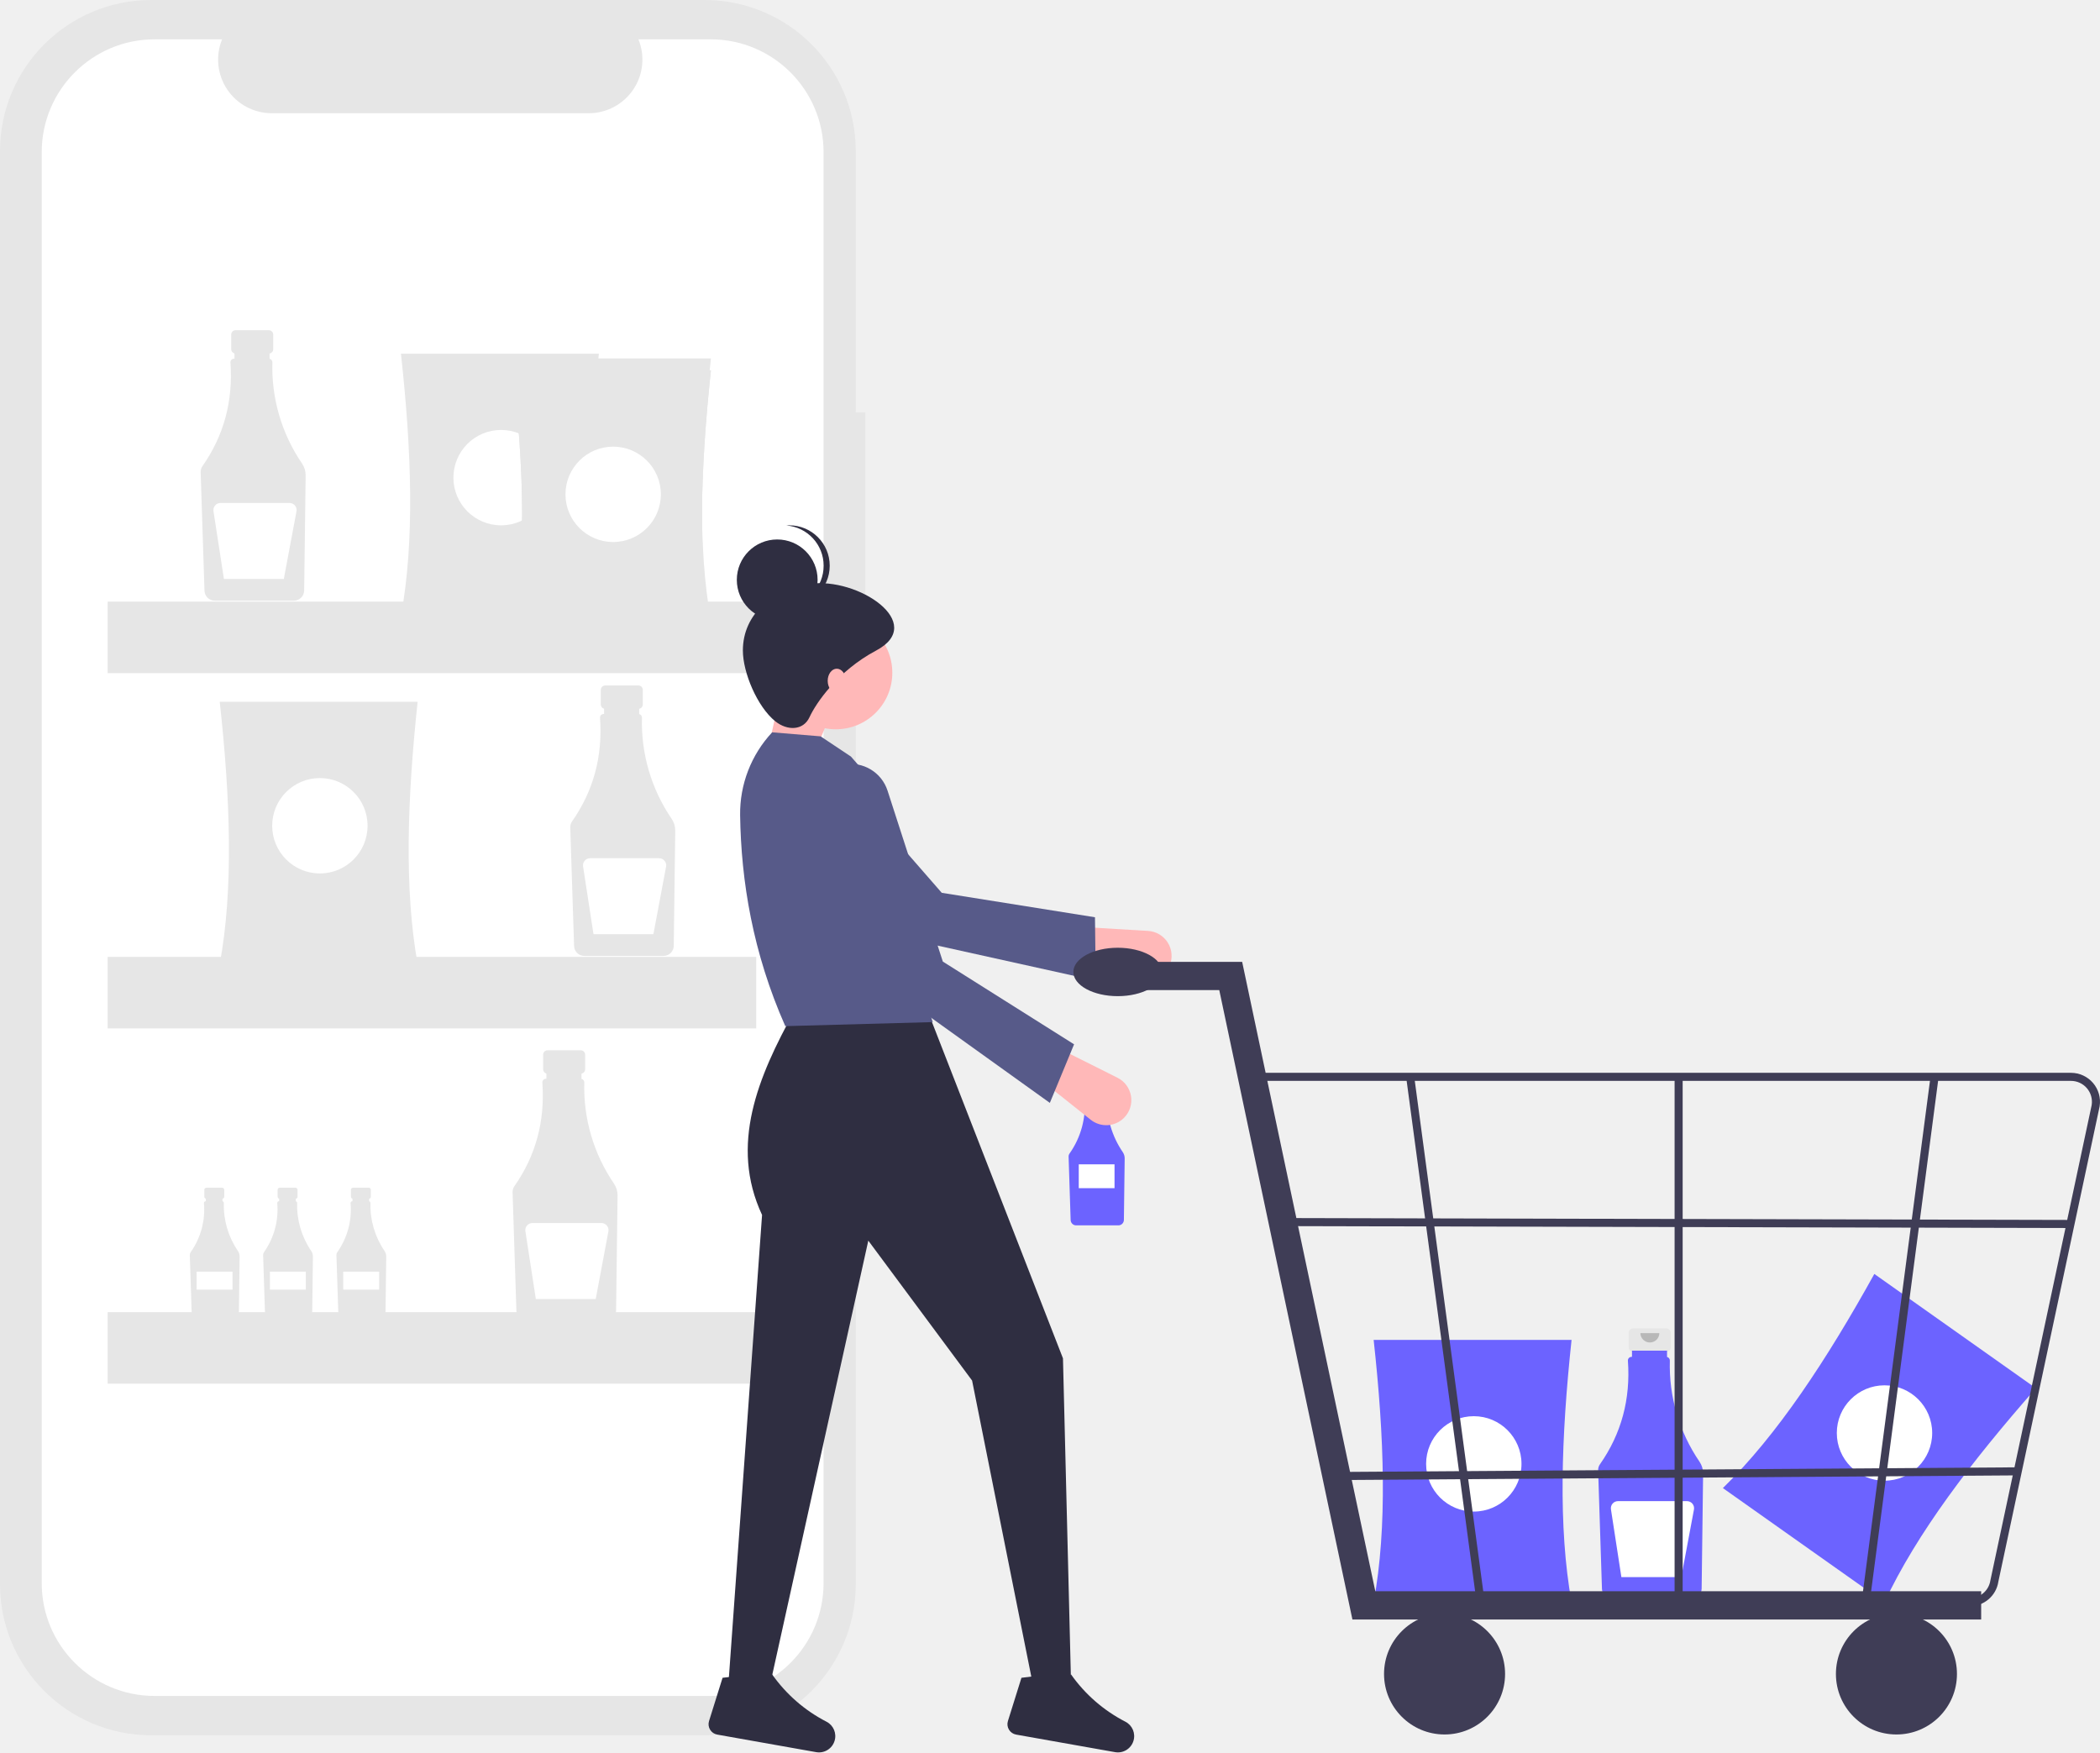
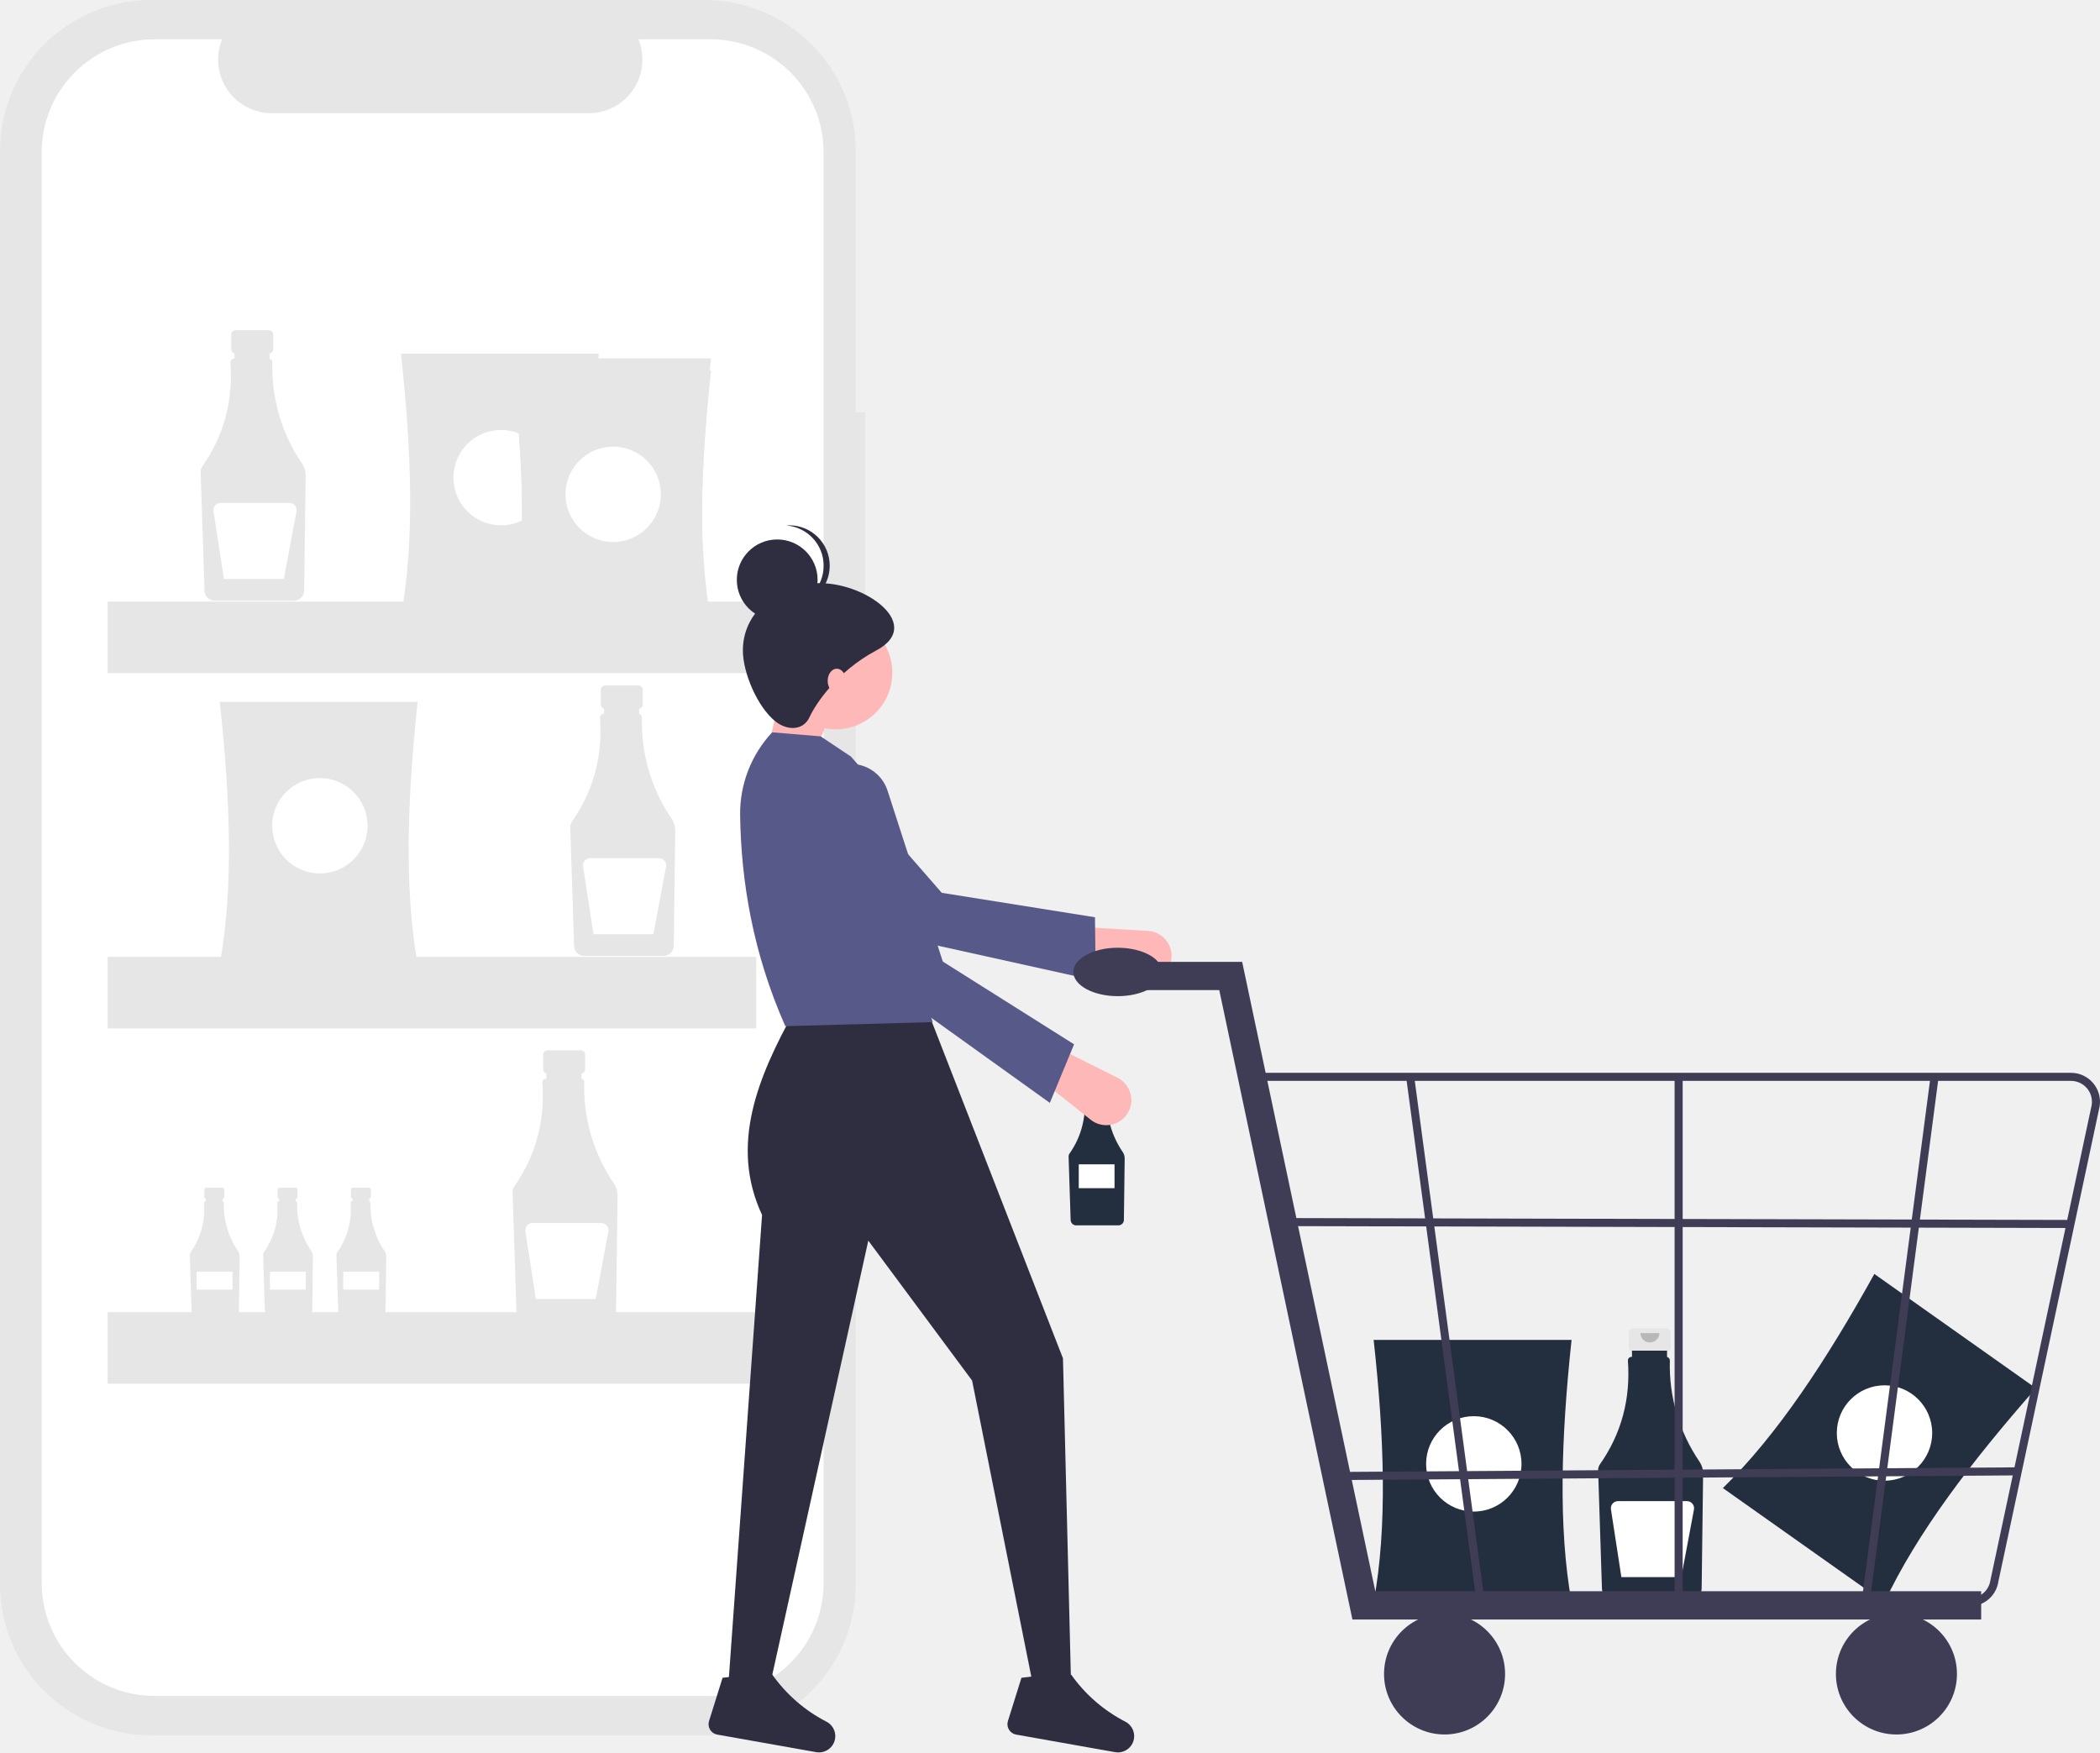
<svg xmlns="http://www.w3.org/2000/svg" data-name="Layer 1" width="888" height="741.048" viewBox="0 0 888 741.048">
  <path d="M521.896,253.856H517.864v-110.453a63.927,63.927,0,0,0-63.927-63.927H219.927A63.927,63.927,0,0,0,156,143.403V749.357A63.927,63.927,0,0,0,219.927,813.284H453.937a63.927,63.927,0,0,0,63.927-63.927V332.478h4.032Z" transform="translate(-156 -79.47583)" fill="#e6e6e6" />
  <path d="M456.516,96.107h-30.546a22.681,22.681,0,0,1-21,31.247H270.91a22.681,22.681,0,0,1-21-31.247h-28.53a47.74,47.74,0,0,0-47.74,47.74V748.912a47.74,47.74,0,0,0,47.74,47.74H456.516a47.74,47.74,0,0,0,47.74-47.74V143.848A47.74,47.74,0,0,0,456.516,96.107Z" transform="translate(-156 -79.47583)" fill="#fff" />
  <path d="M269.672,219.111H255.633a1.861,1.861,0,0,0-1.861,1.861v6.162a1.861,1.861,0,0,0,1.861,1.861h2.327v9.233h9.386v-9.233h2.327a1.861,1.861,0,0,0,1.861-1.861v-6.162A1.861,1.861,0,0,0,269.672,219.111Z" transform="translate(-156 -79.47583)" fill="#e6e6e6" />
  <path d="M283.734,275.507a72.178,72.178,0,0,1-12.557-42.794,1.522,1.522,0,0,0-1.188-1.519v-2.663H255.162v2.626h-.204a1.521,1.521,0,0,0-1.519,1.523q0.0.055.004.111,1.752,24.425-11.833,43.808a4.193,4.193,0,0,0-.759,2.541l1.621,50.151a4.341,4.341,0,0,0,4.304,4.19h33.537a4.343,4.343,0,0,0,4.307-4.264l.625-48.693A8.788,8.788,0,0,0,283.734,275.507Z" transform="translate(-156 -79.47583)" fill="#e6e6e6" />
  <path d="M278.425,292.166H249.234a2.997,2.997,0,0,0-2.962,3.453l4.411,28.673h25.33l5.358-28.577a2.997,2.997,0,0,0-2.946-3.549Z" transform="translate(-156 -79.47583)" fill="#fff" />
  <path d="M425.957,369.345H411.917a1.861,1.861,0,0,0-1.861,1.861v6.162a1.861,1.861,0,0,0,1.861,1.861h2.327v9.233h9.386V379.23h2.327a1.861,1.861,0,0,0,1.861-1.861v-6.162A1.861,1.861,0,0,0,425.957,369.345Z" transform="translate(-156 -79.47583)" fill="#e6e6e6" />
  <path d="M440.019,425.742a72.178,72.178,0,0,1-12.557-42.794,1.522,1.522,0,0,0-1.188-1.519V378.767H411.446v2.626h-.204a1.521,1.521,0,0,0-1.519,1.523q0.0.055.004.111,1.752,24.425-11.833,43.808a4.193,4.193,0,0,0-.759,2.541l1.621,50.151a4.341,4.341,0,0,0,4.304,4.19h33.537a4.343,4.343,0,0,0,4.307-4.264l.625-48.693A8.788,8.788,0,0,0,440.019,425.742Z" transform="translate(-156 -79.47583)" fill="#e6e6e6" />
  <path d="M434.71,442.401H405.518a2.997,2.997,0,0,0-2.962,3.453l4.411,28.673h25.33l5.358-28.577a2.997,2.997,0,0,0-2.946-3.549Z" transform="translate(-156 -79.47583)" fill="#fff" />
  <path d="M249.935,581.733h-6.659a.883.883,0,0,0-.883.883v2.923a.883.883,0,0,0,.883.883h1.104v4.38h4.452v-4.38H249.935a.883.883,0,0,0,.883-.883v-2.923A.883.883,0,0,0,249.935,581.733Z" transform="translate(-156 -79.47583)" fill="#e6e6e6" />
  <path d="M256.605,608.484a34.237,34.237,0,0,1-5.956-20.299.722.722,0,0,0-.564-.721v-1.263H243.052v1.245h-.097a.722.722,0,0,0-.721.723q0,.026.002.053a31.246,31.246,0,0,1-5.613,20.78,1.989,1.989,0,0,0-.36,1.205l.769,23.789a2.059,2.059,0,0,0,2.042,1.988h15.908a2.06,2.06,0,0,0,2.043-2.023l.296-23.097A4.168,4.168,0,0,0,256.605,608.484Z" transform="translate(-156 -79.47583)" fill="#e6e6e6" />
  <rect x="83.137" y="537.753" width="15.179" height="7.59" fill="#fff" />
  <path d="M280.935,581.733h-6.659a.883.883,0,0,0-.883.883v2.923a.883.883,0,0,0,.883.883h1.104v4.38h4.452v-4.38H280.935a.883.883,0,0,0,.883-.883v-2.923A.883.883,0,0,0,280.935,581.733Z" transform="translate(-156 -79.47583)" fill="#e6e6e6" />
  <path d="M287.605,608.484a34.237,34.237,0,0,1-5.956-20.299.722.722,0,0,0-.564-.721v-1.263H274.052v1.245h-.097a.722.722,0,0,0-.721.723q0,.026.002.053a31.246,31.246,0,0,1-5.613,20.78,1.989,1.989,0,0,0-.36,1.205l.769,23.789a2.059,2.059,0,0,0,2.042,1.988h15.908a2.06,2.06,0,0,0,2.043-2.023l.296-23.097A4.168,4.168,0,0,0,287.605,608.484Z" transform="translate(-156 -79.47583)" fill="#e6e6e6" />
  <rect x="114.137" y="537.753" width="15.179" height="7.59" fill="#fff" />
  <path d="M311.935,581.733h-6.659a.883.883,0,0,0-.883.883v2.923a.883.883,0,0,0,.883.883h1.104v4.38h4.452v-4.38H311.935a.883.883,0,0,0,.883-.883v-2.923A.883.883,0,0,0,311.935,581.733Z" transform="translate(-156 -79.47583)" fill="#e6e6e6" />
  <path d="M318.605,608.484a34.237,34.237,0,0,1-5.956-20.299.722.722,0,0,0-.564-.721v-1.263H305.052v1.245h-.097a.722.722,0,0,0-.721.723q0,.026.002.053a31.246,31.246,0,0,1-5.613,20.78,1.989,1.989,0,0,0-.36,1.205l.769,23.789a2.059,2.059,0,0,0,2.042,1.988h15.908a2.06,2.06,0,0,0,2.043-2.023l.296-23.097A4.168,4.168,0,0,0,318.605,608.484Z" transform="translate(-156 -79.47583)" fill="#e6e6e6" />
  <rect x="145.137" y="537.753" width="15.179" height="7.59" fill="#fff" />
  <path d="M401.567,523.613H387.528a1.861,1.861,0,0,0-1.861,1.861v6.162a1.861,1.861,0,0,0,1.861,1.861h2.327v9.233h9.386v-9.233h2.327a1.861,1.861,0,0,0,1.861-1.861v-6.162A1.861,1.861,0,0,0,401.567,523.613Z" transform="translate(-156 -79.47583)" fill="#e6e6e6" />
  <path d="M415.629,580.01a72.178,72.178,0,0,1-12.557-42.794,1.522,1.522,0,0,0-1.188-1.519v-2.663H387.057v2.626h-.204a1.521,1.521,0,0,0-1.519,1.523q0.0.055.004.111,1.752,24.425-11.833,43.808a4.193,4.193,0,0,0-.759,2.541l1.621,50.151a4.341,4.341,0,0,0,4.304,4.19h33.537a4.343,4.343,0,0,0,4.307-4.264l.625-48.693A8.788,8.788,0,0,0,415.629,580.01Z" transform="translate(-156 -79.47583)" fill="#e6e6e6" />
  <path d="M410.32,596.668H381.129a2.997,2.997,0,0,0-2.962,3.453l4.411,28.673h25.33l5.358-28.577a2.997,2.997,0,0,0-2.946-3.549Z" transform="translate(-156 -79.47583)" fill="#fff" />
  <path d="M409.232,339.938H325.544c5.851-31.633,4.505-69.832,0-110.911h83.688C404.847,270.107,403.536,308.305,409.232,339.938Z" transform="translate(-156 -79.47583)" fill="#e6e6e6" />
  <circle cx="211.892" cy="201.982" r="20.166" fill="#fff" />
  <path d="M332.602,487.148H248.914c5.851-31.633,4.505-69.832,0-110.911H332.602C328.217,417.316,326.907,455.515,332.602,487.148Z" transform="translate(-156 -79.47583)" fill="#e6e6e6" />
  <circle cx="135.262" cy="349.192" r="20.166" fill="#fff" />
  <path d="M456.621,346.996H372.933c5.851-31.633,4.505-69.832,0-110.911h83.688C452.236,277.165,450.926,315.363,456.621,346.996Z" transform="translate(-156 -79.47583)" fill="#e6e6e6" />
  <circle cx="259.281" cy="209.04" r="20.166" fill="#fff" />
  <path d="M456.621,341.955H372.933c5.851-31.633,4.505-69.832,0-110.911h83.688C452.236,272.123,450.926,310.322,456.621,341.955Z" transform="translate(-156 -79.47583)" fill="#e6e6e6" />
  <circle cx="259.281" cy="203.998" r="20.166" fill="#fff" />
  <path d="M456.621,346.996H372.933c5.851-31.633,4.505-69.832,0-110.911h83.688C452.236,277.165,450.926,315.363,456.621,346.996Z" transform="translate(-156 -79.47583)" fill="#e6e6e6" />
  <circle cx="259.281" cy="209.04" r="20.166" fill="#fff" />
  <rect x="45.525" y="254.413" width="274.254" height="30.249" fill="#e6e6e6" />
  <rect x="45.525" y="404.647" width="274.254" height="30.249" fill="#e6e6e6" />
  <rect x="45.525" y="554.882" width="274.254" height="30.249" fill="#e6e6e6" />
-   <path d="M952.855,757.075l-68.325-48.326c23.044-22.448,44.002-54.411,64.046-90.551l68.325,48.326C989.599,697.53,966.471,727.96,952.855,757.075Z" transform="translate(-156 -79.47583)" fill="#6c63ff" />
+   <path d="M952.855,757.075l-68.325-48.326c23.044-22.448,44.002-54.411,64.046-90.551l68.325,48.326C989.599,697.53,966.471,727.96,952.855,757.075Z" transform="translate(-156 -79.47583)" fill="#232f3e" />
  <circle cx="796.873" cy="605.982" r="20.166" fill="#fff" />
  <path d="M623.262,536.554h-7.5a.994.994,0,0,0-.994.994v3.292a.994.994,0,0,0,.994.994h1.243v4.932h5.014v-4.932h1.243a.994.994,0,0,0,.994-.994v-3.292A.994.994,0,0,0,623.262,536.554Z" transform="translate(-156 -79.47583)" fill="#e6e6e6" />
-   <path d="M630.774,566.682a38.558,38.558,0,0,1-6.708-22.861.813.813,0,0,0-.635-.812v-1.422h-7.921v1.403h-.109a.813.813,0,0,0-.812.814q0,.03.002.059a35.189,35.189,0,0,1-6.322,23.403,2.24,2.24,0,0,0-.405,1.357l.866,26.792a2.319,2.319,0,0,0,2.299,2.238h17.916a2.32,2.32,0,0,0,2.301-2.278l.334-26.012A4.695,4.695,0,0,0,630.774,566.682Z" transform="translate(-156 -79.47583)" fill="#6c63ff" />
+   <path d="M630.774,566.682a38.558,38.558,0,0,1-6.708-22.861.813.813,0,0,0-.635-.812v-1.422h-7.921v1.403h-.109a.813.813,0,0,0-.812.814q0,.03.002.059a35.189,35.189,0,0,1-6.322,23.403,2.24,2.24,0,0,0-.405,1.357l.866,26.792a2.319,2.319,0,0,0,2.299,2.238h17.916a2.32,2.32,0,0,0,2.301-2.278l.334-26.012A4.695,4.695,0,0,0,630.774,566.682Z" transform="translate(-156 -79.47583)" fill="#232f3e" />
  <path d="M621.699,537.627a2.145,2.145,0,0,1-4.291,0" transform="translate(-156 -79.47583)" opacity="0.2" style="isolation:isolate" />
  <rect x="456.161" y="492.368" width="15.124" height="10.083" fill="#fff" />
  <path d="M860.602,641.218H846.563a1.861,1.861,0,0,0-1.861,1.861v6.162a1.861,1.861,0,0,0,1.861,1.861h2.327v9.233h9.386v-9.233h2.327a1.861,1.861,0,0,0,1.861-1.861V643.079A1.861,1.861,0,0,0,860.602,641.218Z" transform="translate(-156 -79.47583)" fill="#e6e6e6" />
-   <path d="M874.664,697.615a72.178,72.178,0,0,1-12.557-42.794,1.522,1.522,0,0,0-1.188-1.519v-2.663H846.092v2.626h-.204a1.521,1.521,0,0,0-1.519,1.523q0.0.055.004.111,1.752,24.425-11.833,43.808a4.193,4.193,0,0,0-.759,2.541l1.621,50.151a4.341,4.341,0,0,0,4.304,4.19h33.537a4.343,4.343,0,0,0,4.307-4.264l.625-48.693A8.788,8.788,0,0,0,874.664,697.615Z" transform="translate(-156 -79.47583)" fill="#6c63ff" />
+   <path d="M874.664,697.615a72.178,72.178,0,0,1-12.557-42.794,1.522,1.522,0,0,0-1.188-1.519v-2.663H846.092v2.626h-.204a1.521,1.521,0,0,0-1.519,1.523q0.0.055.004.111,1.752,24.425-11.833,43.808a4.193,4.193,0,0,0-.759,2.541l1.621,50.151a4.341,4.341,0,0,0,4.304,4.19h33.537a4.343,4.343,0,0,0,4.307-4.264l.625-48.693A8.788,8.788,0,0,0,874.664,697.615Z" transform="translate(-156 -79.47583)" fill="#232f3e" />
  <path d="M857.676,643.226a4.016,4.016,0,0,1-8.031,0" transform="translate(-156 -79.47583)" opacity="0.2" style="isolation:isolate" />
  <path d="M869.355,714.273H840.164a2.997,2.997,0,0,0-2.962,3.453l4.411,28.673h25.33l5.358-28.577a2.997,2.997,0,0,0-2.946-3.549Z" transform="translate(-156 -79.47583)" fill="#fff" />
-   <path d="M820.546,756.996H736.858c5.851-31.633,4.505-69.832,0-110.911H820.546C816.161,687.164,814.851,725.362,820.546,756.996Z" transform="translate(-156 -79.47583)" fill="#6c63ff" />
+   <path d="M820.546,756.996H736.858c5.851-31.633,4.505-69.832,0-110.911H820.546C816.161,687.164,814.851,725.362,820.546,756.996Z" transform="translate(-156 -79.47583)" fill="#232f3e" />
  <circle cx="623.206" cy="619.039" r="20.166" fill="#fff" />
  <polygon points="322.243 328.466 341.03 326.758 352.986 297.724 331.637 285.768 322.243 328.466" fill="#ffb8b8" />
  <path d="M650.66,487.65v0a10.593,10.593,0,0,0-9.202-14.517l-29.17-1.739-4.295,14.282,30.029,8.247A10.593,10.593,0,0,0,650.66,487.65Z" transform="translate(-156 -79.47583)" fill="#ffb8b8" />
  <path d="M619.339,494.163l-.321-26.8-64.793-10.339L504.31,399.777a16.338,16.338,0,0,0-21.294-2.912l0,0a16.338,16.338,0,0,0-2.846,24.922l41.18,50.678Z" transform="translate(-156 -79.47583)" fill="#575a89" />
  <path d="M463.726,795.643h17.079L523.168,604.109l43.887,59.169,25.619,128.095h16.225l-3.416-137.488-57.216-146.882H491.906c-15.402,27.874-27.485,56.608-13.663,86.251Z" transform="translate(-156 -79.47583)" fill="#2f2e41" />
  <path d="M582.204,807.276a4.457,4.457,0,0,0,3.476,5.718l41.793,7.417a6.876,6.876,0,0,0,7.801-4.713h0a6.834,6.834,0,0,0-3.342-8.126,63.902,63.902,0,0,1-23.048-20.038c-4.593,4.277-9.727,3.875-15.179.723l-5.782.723Z" transform="translate(-156 -79.47583)" fill="#2f2e41" />
  <path d="M455.818,807.276a4.457,4.457,0,0,0,3.476,5.718l41.793,7.417a6.876,6.876,0,0,0,7.801-4.713h0a6.834,6.834,0,0,0-3.342-8.126,63.902,63.902,0,0,1-23.048-20.038c-4.593,4.277-9.727,3.875-15.179.723l-5.782.723Z" transform="translate(-156 -79.47583)" fill="#2f2e41" />
  <circle cx="353.413" cy="284.487" r="23.911" fill="#ffb8b8" />
  <path d="M488.064,513.407,550.403,511.699l-18.308-57.62c11.377-18.239-.073-36.46-16.278-54.677l-12.809-8.54-20.495-1.708h0a50.314,50.314,0,0,0-13.549,35.05C469.369,452.032,474.297,482.324,488.064,513.407Z" transform="translate(-156 -79.47583)" fill="#575a89" />
  <path d="M631.291,552.192h0a10.593,10.593,0,0,0-2.749-16.966L602.409,522.151l-9.567,11.441,24.363,19.395A10.593,10.593,0,0,0,631.291,552.192Z" transform="translate(-156 -79.47583)" fill="#ffb8b8" />
  <path d="M599.933,545.858l10.248-24.765-55.502-34.994-23.37-72.268a16.338,16.338,0,0,0-18.432-11.054h0a16.338,16.338,0,0,0-12.421,21.793l17.923,62.791Z" transform="translate(-156 -79.47583)" fill="#575a89" />
  <path d="M470.13,354.569c0,9.304,6.042,23.712,13.663,29.889,5.128,4.156,11.905,3.981,14.517-1.708,2.68-5.836,11.919-19.552,28.181-28.181,21.678-11.503-7.688-31.182-28.181-28.181C482.911,328.643,470.13,339.005,470.13,354.569Z" transform="translate(-156 -79.47583)" fill="#2f2e41" />
  <circle cx="328.648" cy="245.205" r="17.079" fill="#2f2e41" />
  <path d="M504.289,318.703a17.069,17.069,0,0,0-15.798-17.015c.424-.032.849-.065,1.281-.065a17.079,17.079,0,0,1,0,34.159c-.432,0-.857-.033-1.281-.065A17.069,17.069,0,0,0,504.289,318.703Z" transform="translate(-156 -79.47583)" fill="#2f2e41" />
  <ellipse cx="353.84" cy="287.903" rx="3.843" ry="5.124" fill="#ffb8b8" />
  <polygon points="837.751 684.845 571.879 684.845 515.578 418.694 467.529 418.694 467.529 406.752 525.258 406.752 581.559 672.902 837.751 672.902 837.751 684.845" fill="#3f3d56" />
  <circle cx="610.841" cy="707.877" r="25.591" fill="#3f3d56" />
  <circle cx="801.923" cy="707.877" r="25.591" fill="#3f3d56" />
  <path d="M988.903,758.697H730.225L684.584,533.145h347.151a12.265,12.265,0,0,1,12.116,14.167l-42.833,201.025A12.204,12.204,0,0,1,988.903,758.697Zm-255.869-3.412H988.903a8.806,8.806,0,0,0,8.742-7.477l42.833-201.025a8.85,8.85,0,0,0-8.744-10.225H688.726Z" transform="translate(-156 -79.47583)" fill="#3f3d56" />
  <polygon points="624.513 678.499 594.623 455.653 597.989 455.097 627.879 677.943 624.513 678.499" fill="#3f3d56" />
  <polygon points="790.712 676.788 787.343 676.242 816.36 455.102 819.729 455.648 790.712 676.788" fill="#3f3d56" />
  <rect x="708.115" y="455.375" width="3.412" height="222.846" fill="#3f3d56" />
  <rect x="865.451" y="431.522" width="3.412" height="330.296" transform="translate(112.3889 1382.904) rotate(-89.86127)" fill="#3f3d56" />
  <rect x="718.838" y="700.962" width="290.178" height="3.412" transform="translate(-160.7831 -73.5538) rotate(-0.39166)" fill="#3f3d56" />
  <ellipse cx="472.648" cy="411.017" rx="18.767" ry="10.237" fill="#3f3d56" />
</svg>
